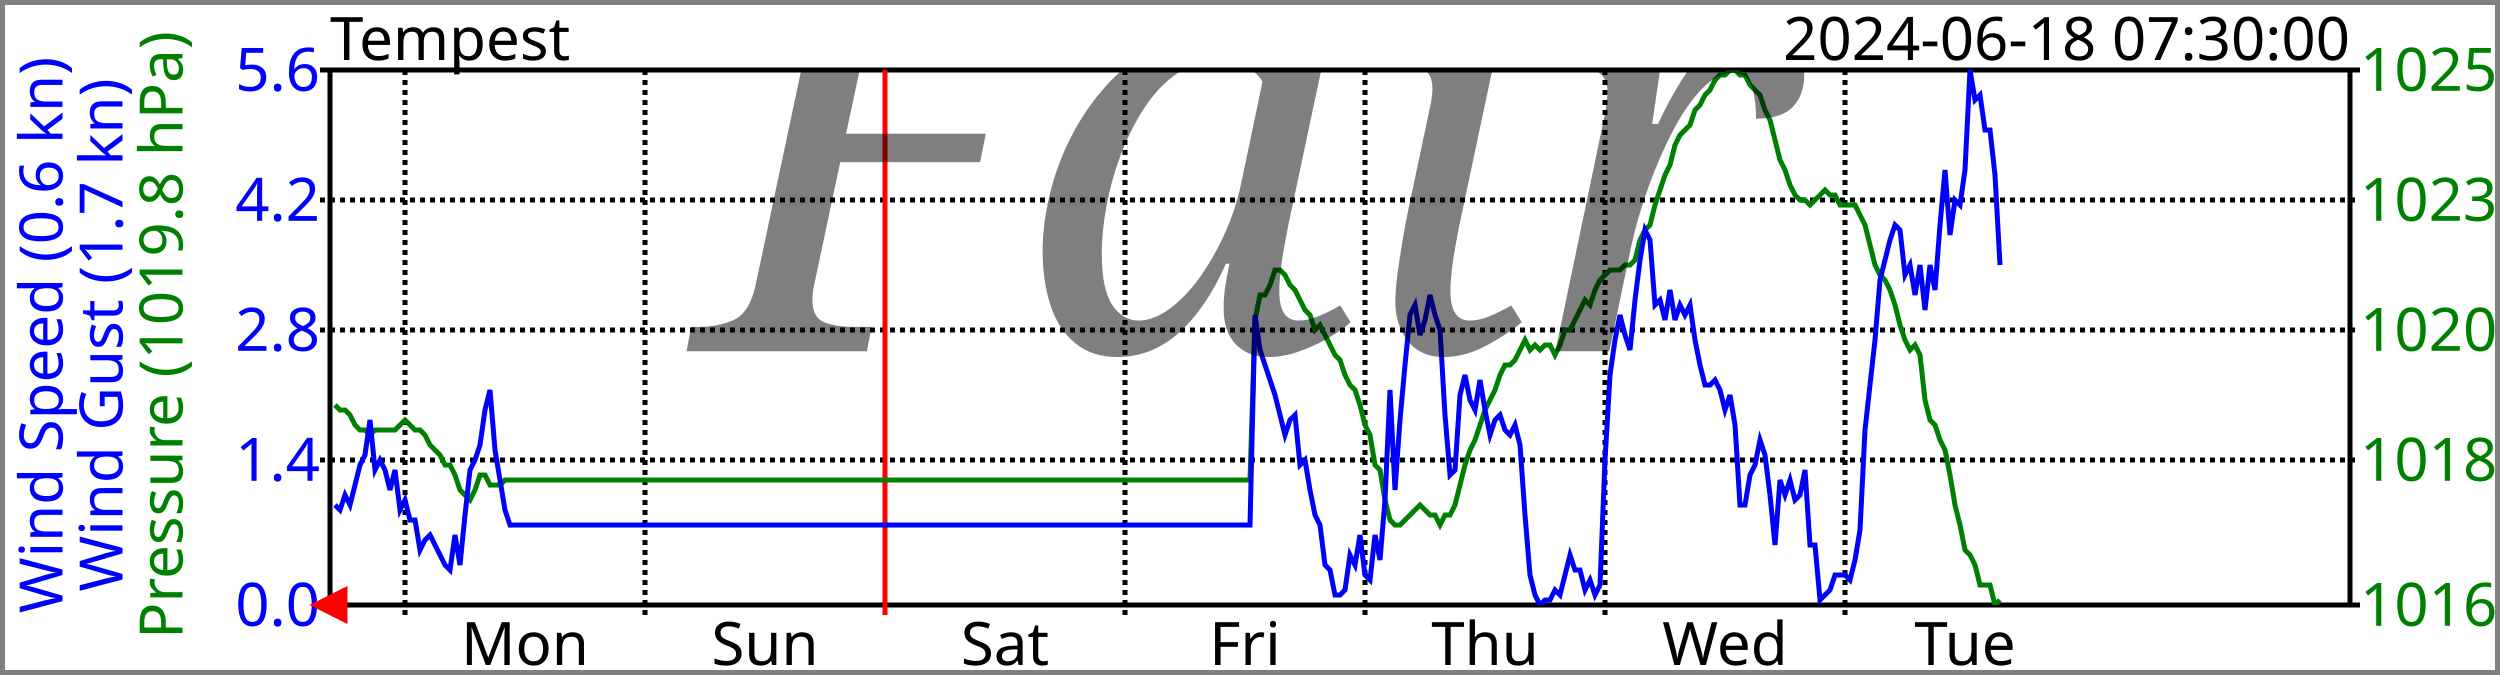
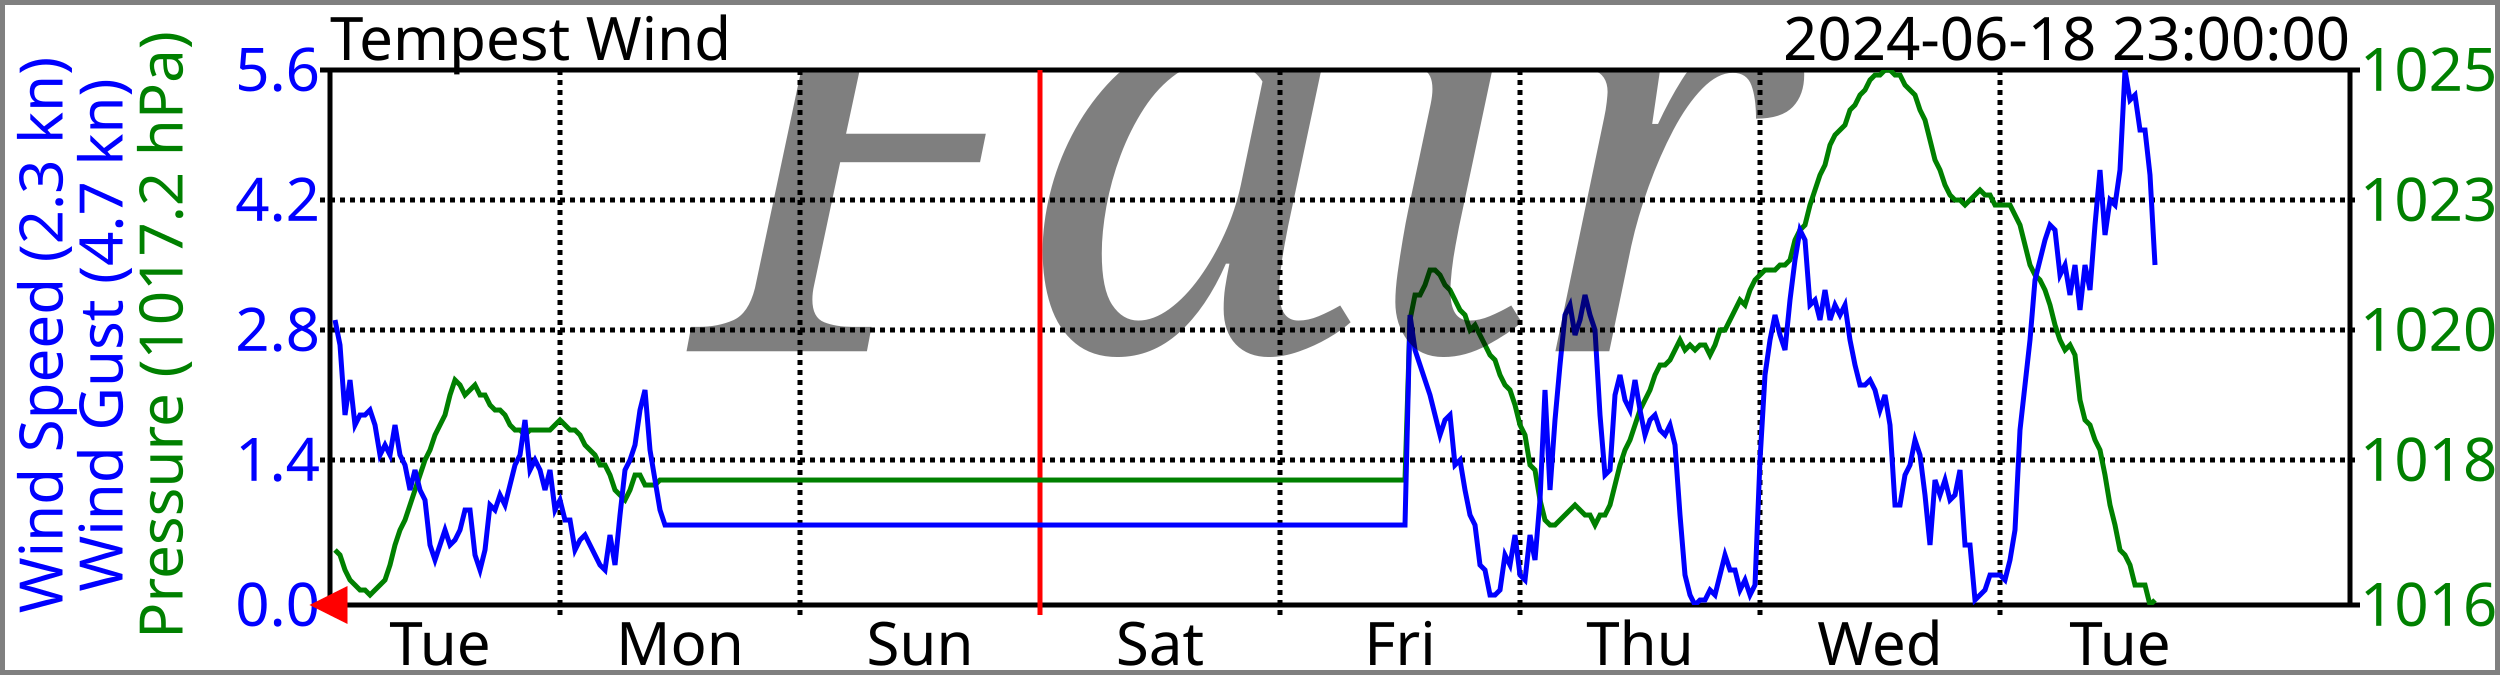
<svg xmlns="http://www.w3.org/2000/svg" width="500" height="135">
  <clipPath id="GraphRegion">
    <polygon points="66,14 470,14 470,121 66,121" />
  </clipPath>
  <style>
		text { font-family: sans-serif; font-size: 12px; fill: black; }
		line { stroke: black; }
		polygon { fill-opacity: 0.5; }
		.barometer-label { font-family: Georgia, serif; font-style: italic; font-size: 116px; opacity: 0.5; clip-path: url(#GraphRegion); text-anchor: middle; dominant-baseline: middle; }
	</style>
  <rect style="fill-opacity:0;stroke:grey;stroke-width:2" width="500" height="135" />
-   <text x="66" y="12">Tempest</text>
-   <text style="text-anchor:end" x="470" y="12">2024-06-18 07:30:00</text>
-   <text style="fill:blue;text-anchor:middle" x="12" y="50%" transform="rotate(270 12,67)">Wind Speed (0.6 kn)</text>
-   <text style="fill:blue;text-anchor:middle" x="24" y="50%" transform="rotate(270 24,67)">Wind Gust (1.7 kn)</text>
-   <text style="fill:green;text-anchor:middle" x="36" y="50%" transform="rotate(270 36,67)">Pressure (1019.8 hPa)</text>
+   <text x="66" y="12">Tempest Wind</text>
+   <text style="text-anchor:end" x="470" y="12">2024-06-18 23:00:00</text>
+   <text style="fill:blue;text-anchor:middle" x="12" y="50%" transform="rotate(270 12,67)">Wind Speed (2.3 kn)</text>
+   <text style="fill:blue;text-anchor:middle" x="24" y="50%" transform="rotate(270 24,67)">Wind Gust (4.7 kn)</text>
+   <text style="fill:green;text-anchor:middle" x="36" y="50%" transform="rotate(270 36,67)">Pressure (1017.2 hPa)</text>
  <line x1="64" y1="14" x2="472" y2="14" />
  <text style="fill:blue;text-anchor:end;dominant-baseline:middle" x="64" y="14">5.6</text>
  <text style="fill:green;dominant-baseline:middle" x="472" y="14">1025.4</text>
  <line style="stroke-dasharray:1" x1="64" y1="40" x2="472" y2="40" />
  <text style="fill:blue;text-anchor:end;dominant-baseline:middle" x="64" y="40">4.2</text>
  <text style="fill:green;dominant-baseline:middle" x="472" y="40">1023.1</text>
  <line style="stroke-dasharray:1" x1="64" y1="66" x2="472" y2="66" />
  <text style="fill:blue;text-anchor:end;dominant-baseline:middle" x="64" y="66">2.8</text>
  <text style="fill:green;dominant-baseline:middle" x="472" y="66">1020.8</text>
  <line style="stroke-dasharray:1" x1="64" y1="92" x2="472" y2="92" />
  <text style="fill:blue;text-anchor:end;dominant-baseline:middle" x="64" y="92">1.4</text>
  <text style="fill:green;dominant-baseline:middle" x="472" y="92">1018.5</text>
  <line x1="64" y1="121" x2="472" y2="121" />
  <text style="fill:blue;text-anchor:end;dominant-baseline:middle" x="64" y="121">0.0</text>
  <text style="fill:green;dominant-baseline:middle" x="472" y="121">1016.2</text>
  <line x1="66" y1="14" x2="66" y2="121" />
-   <line style="stroke-dasharray:1" x1="81" y1="14" x2="81" y2="123" />
-   <text style="text-anchor:middle" x="105" y="133">Mon</text>
-   <line style="stroke-dasharray:1" x1="129" y1="14" x2="129" y2="123" />
-   <text style="text-anchor:middle" x="153" y="133">Sun</text>
-   <line style="stroke:red" x1="177" y1="14" x2="177" y2="123" />
-   <text style="text-anchor:middle" x="201" y="133">Sat</text>
-   <line style="stroke-dasharray:1" x1="225" y1="14" x2="225" y2="123" />
-   <text style="text-anchor:middle" x="249" y="133">Fri</text>
-   <line style="stroke-dasharray:1" x1="273" y1="14" x2="273" y2="123" />
-   <text style="text-anchor:middle" x="297" y="133">Thu</text>
-   <line style="stroke-dasharray:1" x1="321" y1="14" x2="321" y2="123" />
-   <text style="text-anchor:middle" x="345" y="133">Wed</text>
-   <line style="stroke-dasharray:1" x1="369" y1="14" x2="369" y2="123" />
-   <text style="text-anchor:middle" x="393" y="133">Tue</text>
+   <text style="text-anchor:middle" x="88" y="133">Tue</text>
+   <line style="stroke-dasharray:1" x1="112" y1="14" x2="112" y2="123" />
+   <text style="text-anchor:middle" x="136" y="133">Mon</text>
+   <line style="stroke-dasharray:1" x1="160" y1="14" x2="160" y2="123" />
+   <text style="text-anchor:middle" x="184" y="133">Sun</text>
+   <line style="stroke:red" x1="208" y1="14" x2="208" y2="123" />
+   <text style="text-anchor:middle" x="232" y="133">Sat</text>
+   <line style="stroke-dasharray:1" x1="256" y1="14" x2="256" y2="123" />
+   <text style="text-anchor:middle" x="280" y="133">Fri</text>
+   <line style="stroke-dasharray:1" x1="304" y1="14" x2="304" y2="123" />
+   <text style="text-anchor:middle" x="328" y="133">Thu</text>
+   <line style="stroke-dasharray:1" x1="352" y1="14" x2="352" y2="123" />
+   <text style="text-anchor:middle" x="376" y="133">Wed</text>
+   <line style="stroke-dasharray:1" x1="400" y1="14" x2="400" y2="123" />
+   <text style="text-anchor:middle" x="424" y="133">Tue</text>
  <line x1="470" y1="14" x2="470" y2="121" />
  <polygon style="fill:red;stroke:red;fill-opacity:1;" points="63,121 69,118 69,124" />
-   <polyline style="fill:none;stroke:green;clip-path:url(#GraphRegion)" points="67,81 68,82 69,82 70,83 71,85 72,86 73,86 74,87 75,86 76,86 77,86 78,86 79,86 80,85 81,84 82,85 83,86 84,86 85,87 86,89 87,90 88,91 89,93 90,93 91,95 92,98 93,99 94,100 95,98 96,95 97,95 98,97 99,97 100,97 101,96 102,96 103,96 104,96 105,96 106,96 107,96 108,96 109,96 110,96 111,96 112,96 113,96 114,96 115,96 116,96 117,96 118,96 119,96 120,96 121,96 122,96 123,96 124,96 125,96 126,96 127,96 128,96 129,96 130,96 131,96 132,96 133,96 134,96 135,96 136,96 137,96 138,96 139,96 140,96 141,96 142,96 143,96 144,96 145,96 146,96 147,96 148,96 149,96 150,96 151,96 152,96 153,96 154,96 155,96 156,96 157,96 158,96 159,96 160,96 161,96 162,96 163,96 164,96 165,96 166,96 167,96 168,96 169,96 170,96 171,96 172,96 173,96 174,96 175,96 176,96 177,96 178,96 179,96 180,96 181,96 182,96 183,96 184,96 185,96 186,96 187,96 188,96 189,96 190,96 191,96 192,96 193,96 194,96 195,96 196,96 197,96 198,96 199,96 200,96 201,96 202,96 203,96 204,96 205,96 206,96 207,96 208,96 209,96 210,96 211,96 212,96 213,96 214,96 215,96 216,96 217,96 218,96 219,96 220,96 221,96 222,96 223,96 224,96 225,96 226,96 227,96 228,96 229,96 230,96 231,96 232,96 233,96 234,96 235,96 236,96 237,96 238,96 239,96 240,96 241,96 242,96 243,96 244,96 245,96 246,96 247,96 248,96 249,96 250,96 251,64 252,59 253,59 254,57 255,54 256,54 257,55 258,57 259,58 260,60 261,62 262,63 263,66 264,65 265,67 266,69 267,71 268,72 269,75 270,77 271,78 272,81 273,85 274,87 275,93 276,94 277,100 278,104 279,105 280,105 281,104 282,103 283,102 284,101 285,102 286,103 287,103 288,105 289,103 290,103 291,101 292,97 293,93 294,90 295,88 296,85 297,82 298,80 299,78 300,75 301,73 302,73 303,72 304,70 305,68 306,70 307,69 308,70 309,69 310,69 311,71 312,69 313,66 314,66 315,64 316,62 317,60 318,61 319,58 320,56 321,55 322,54 323,54 324,54 325,53 326,53 327,52 328,48 329,46 330,45 331,41 332,38 333,35 334,33 335,29 336,27 337,26 338,25 339,22 340,21 341,19 342,18 343,16 344,15 345,15 346,14 347,14 348,15 349,15 350,17 351,18 352,19 353,22 354,24 355,28 356,32 357,34 358,37 359,39 360,40 361,40 362,41 363,40 364,39 365,38 366,39 367,39 368,41 369,41 370,41 371,41 372,43 373,45 374,49 375,53 376,55 377,56 378,58 379,61 380,65 381,68 382,70 383,69 384,71 385,80 386,84 387,85 388,88 389,90 390,95 391,101 392,105 393,110 394,111 395,113 396,117 397,117 398,117 399,121 400,120 " />
-   <polyline style="fill:none;stroke:blue;clip-path:url(#GraphRegion)" points="67,101 68,102 69,99 70,101 71,97 72,93 73,91 74,84 75,94 76,92 77,94 78,98 79,94 80,102 81,100 82,104 83,104 84,110 85,108 86,107 87,109 88,111 89,113 90,114 91,107 92,113 93,103 94,94 95,92 96,89 97,82 98,78 99,90 100,96 101,102 102,105 103,105 104,105 105,105 106,105 107,105 108,105 109,105 110,105 111,105 112,105 113,105 114,105 115,105 116,105 117,105 118,105 119,105 120,105 121,105 122,105 123,105 124,105 125,105 126,105 127,105 128,105 129,105 130,105 131,105 132,105 133,105 134,105 135,105 136,105 137,105 138,105 139,105 140,105 141,105 142,105 143,105 144,105 145,105 146,105 147,105 148,105 149,105 150,105 151,105 152,105 153,105 154,105 155,105 156,105 157,105 158,105 159,105 160,105 161,105 162,105 163,105 164,105 165,105 166,105 167,105 168,105 169,105 170,105 171,105 172,105 173,105 174,105 175,105 176,105 177,105 178,105 179,105 180,105 181,105 182,105 183,105 184,105 185,105 186,105 187,105 188,105 189,105 190,105 191,105 192,105 193,105 194,105 195,105 196,105 197,105 198,105 199,105 200,105 201,105 202,105 203,105 204,105 205,105 206,105 207,105 208,105 209,105 210,105 211,105 212,105 213,105 214,105 215,105 216,105 217,105 218,105 219,105 220,105 221,105 222,105 223,105 224,105 225,105 226,105 227,105 228,105 229,105 230,105 231,105 232,105 233,105 234,105 235,105 236,105 237,105 238,105 239,105 240,105 241,105 242,105 243,105 244,105 245,105 246,105 247,105 248,105 249,105 250,105 251,63 252,70 253,73 254,76 255,79 256,83 257,87 258,84 259,83 260,93 261,92 262,98 263,103 264,105 265,113 266,114 267,119 268,119 269,118 270,111 271,113 272,107 273,115 274,116 275,107 276,112 277,100 278,78 279,98 280,84 281,73 282,63 283,61 284,67 285,64 286,59 287,63 288,66 289,83 290,95 291,94 292,79 293,75 294,80 295,82 296,76 297,82 298,87 299,84 300,83 301,86 302,87 303,85 304,89 305,103 306,115 307,119 308,121 309,120 310,120 311,118 312,119 313,115 314,111 315,114 316,114 317,118 318,116 319,119 320,117 321,92 322,75 323,68 324,63 325,67 326,70 327,60 328,52 329,46 330,48 331,61 332,60 333,64 334,58 335,64 336,61 337,63 338,61 339,68 340,73 341,77 342,77 343,76 344,78 345,82 346,79 347,85 348,101 349,101 350,95 351,93 352,88 353,91 354,99 355,109 356,96 357,99 358,96 359,100 360,99 361,94 362,109 363,109 364,120 365,119 366,118 367,115 368,115 369,115 370,116 371,112 372,106 373,86 374,77 375,68 376,56 377,52 378,48 379,45 380,46 381,55 382,53 383,59 384,53 385,62 386,53 387,58 388,45 389,34 390,47 391,40 392,41 393,34 394,14 395,20 396,19 397,26 398,26 399,35 400,53 " />
+   <polyline style="fill:none;stroke:green;clip-path:url(#GraphRegion)" points="67,110 68,111 69,114 70,116 71,117 72,118 73,118 74,119 75,118 76,117 77,116 78,113 79,109 80,106 81,104 82,101 83,98 84,95 85,92 86,90 87,87 88,85 89,83 90,79 91,76 92,77 93,79 94,78 95,77 96,79 97,79 98,81 99,82 100,82 101,83 102,85 103,86 104,86 105,87 106,86 107,86 108,86 109,86 110,86 111,85 112,84 113,85 114,86 115,86 116,87 117,89 118,90 119,91 120,93 121,93 122,95 123,98 124,99 125,100 126,98 127,95 128,95 129,97 130,97 131,97 132,96 133,96 134,96 135,96 136,96 137,96 138,96 139,96 140,96 141,96 142,96 143,96 144,96 145,96 146,96 147,96 148,96 149,96 150,96 151,96 152,96 153,96 154,96 155,96 156,96 157,96 158,96 159,96 160,96 161,96 162,96 163,96 164,96 165,96 166,96 167,96 168,96 169,96 170,96 171,96 172,96 173,96 174,96 175,96 176,96 177,96 178,96 179,96 180,96 181,96 182,96 183,96 184,96 185,96 186,96 187,96 188,96 189,96 190,96 191,96 192,96 193,96 194,96 195,96 196,96 197,96 198,96 199,96 200,96 201,96 202,96 203,96 204,96 205,96 206,96 207,96 208,96 209,96 210,96 211,96 212,96 213,96 214,96 215,96 216,96 217,96 218,96 219,96 220,96 221,96 222,96 223,96 224,96 225,96 226,96 227,96 228,96 229,96 230,96 231,96 232,96 233,96 234,96 235,96 236,96 237,96 238,96 239,96 240,96 241,96 242,96 243,96 244,96 245,96 246,96 247,96 248,96 249,96 250,96 251,96 252,96 253,96 254,96 255,96 256,96 257,96 258,96 259,96 260,96 261,96 262,96 263,96 264,96 265,96 266,96 267,96 268,96 269,96 270,96 271,96 272,96 273,96 274,96 275,96 276,96 277,96 278,96 279,96 280,96 281,96 282,64 283,59 284,59 285,57 286,54 287,54 288,55 289,57 290,58 291,60 292,62 293,63 294,66 295,65 296,67 297,69 298,71 299,72 300,75 301,77 302,78 303,81 304,85 305,87 306,93 307,94 308,100 309,104 310,105 311,105 312,104 313,103 314,102 315,101 316,102 317,103 318,103 319,105 320,103 321,103 322,101 323,97 324,93 325,90 326,88 327,85 328,82 329,80 330,78 331,75 332,73 333,73 334,72 335,70 336,68 337,70 338,69 339,70 340,69 341,69 342,71 343,69 344,66 345,66 346,64 347,62 348,60 349,61 350,58 351,56 352,55 353,54 354,54 355,54 356,53 357,53 358,52 359,48 360,46 361,45 362,41 363,38 364,35 365,33 366,29 367,27 368,26 369,25 370,22 371,21 372,19 373,18 374,16 375,15 376,15 377,14 378,14 379,15 380,15 381,17 382,18 383,19 384,22 385,24 386,28 387,32 388,34 389,37 390,39 391,40 392,40 393,41 394,40 395,39 396,38 397,39 398,39 399,41 400,41 401,41 402,41 403,43 404,45 405,49 406,53 407,55 408,56 409,58 410,61 411,65 412,68 413,70 414,69 415,71 416,80 417,84 418,85 419,88 420,90 421,95 422,101 423,105 424,110 425,111 426,113 427,117 428,117 429,117 430,121 431,120 " />
+   <polyline style="fill:none;stroke:blue;clip-path:url(#GraphRegion)" points="67,64 68,69 69,83 70,76 71,85 72,83 73,83 74,82 75,85 76,91 77,89 78,91 79,85 80,91 81,93 82,98 83,94 84,98 85,100 86,109 87,112 88,109 89,106 90,109 91,108 92,106 93,102 94,102 95,111 96,114 97,110 98,101 99,102 100,99 101,101 102,97 103,93 104,91 105,84 106,94 107,92 108,94 109,98 110,94 111,102 112,100 113,104 114,104 115,110 116,108 117,107 118,109 119,111 120,113 121,114 122,107 123,113 124,103 125,94 126,92 127,89 128,82 129,78 130,90 131,96 132,102 133,105 134,105 135,105 136,105 137,105 138,105 139,105 140,105 141,105 142,105 143,105 144,105 145,105 146,105 147,105 148,105 149,105 150,105 151,105 152,105 153,105 154,105 155,105 156,105 157,105 158,105 159,105 160,105 161,105 162,105 163,105 164,105 165,105 166,105 167,105 168,105 169,105 170,105 171,105 172,105 173,105 174,105 175,105 176,105 177,105 178,105 179,105 180,105 181,105 182,105 183,105 184,105 185,105 186,105 187,105 188,105 189,105 190,105 191,105 192,105 193,105 194,105 195,105 196,105 197,105 198,105 199,105 200,105 201,105 202,105 203,105 204,105 205,105 206,105 207,105 208,105 209,105 210,105 211,105 212,105 213,105 214,105 215,105 216,105 217,105 218,105 219,105 220,105 221,105 222,105 223,105 224,105 225,105 226,105 227,105 228,105 229,105 230,105 231,105 232,105 233,105 234,105 235,105 236,105 237,105 238,105 239,105 240,105 241,105 242,105 243,105 244,105 245,105 246,105 247,105 248,105 249,105 250,105 251,105 252,105 253,105 254,105 255,105 256,105 257,105 258,105 259,105 260,105 261,105 262,105 263,105 264,105 265,105 266,105 267,105 268,105 269,105 270,105 271,105 272,105 273,105 274,105 275,105 276,105 277,105 278,105 279,105 280,105 281,105 282,63 283,70 284,73 285,76 286,79 287,83 288,87 289,84 290,83 291,93 292,92 293,98 294,103 295,105 296,113 297,114 298,119 299,119 300,118 301,111 302,113 303,107 304,115 305,116 306,107 307,112 308,100 309,78 310,98 311,84 312,73 313,63 314,61 315,67 316,64 317,59 318,63 319,66 320,83 321,95 322,94 323,79 324,75 325,80 326,82 327,76 328,82 329,87 330,84 331,83 332,86 333,87 334,85 335,89 336,103 337,115 338,119 339,121 340,120 341,120 342,118 343,119 344,115 345,111 346,114 347,114 348,118 349,116 350,119 351,117 352,92 353,75 354,68 355,63 356,67 357,70 358,60 359,52 360,46 361,48 362,61 363,60 364,64 365,58 366,64 367,61 368,63 369,61 370,68 371,73 372,77 373,77 374,76 375,78 376,82 377,79 378,85 379,101 380,101 381,95 382,93 383,88 384,91 385,99 386,109 387,96 388,99 389,96 390,100 391,99 392,94 393,109 394,109 395,120 396,119 397,118 398,115 399,115 400,115 401,116 402,112 403,106 404,86 405,77 406,68 407,56 408,52 409,48 410,45 411,46 412,55 413,53 414,59 415,53 416,62 417,53 418,58 419,45 420,34 421,47 422,40 423,41 424,34 425,14 426,20 427,19 428,26 429,26 430,35 431,53 " />
  <text class="barometer-label" x="50%" y="614">Rain</text>
  <text class="barometer-label" x="50%" y="322">Change</text>
  <text class="barometer-label" x="50%" y="30">Fair</text>
</svg>
